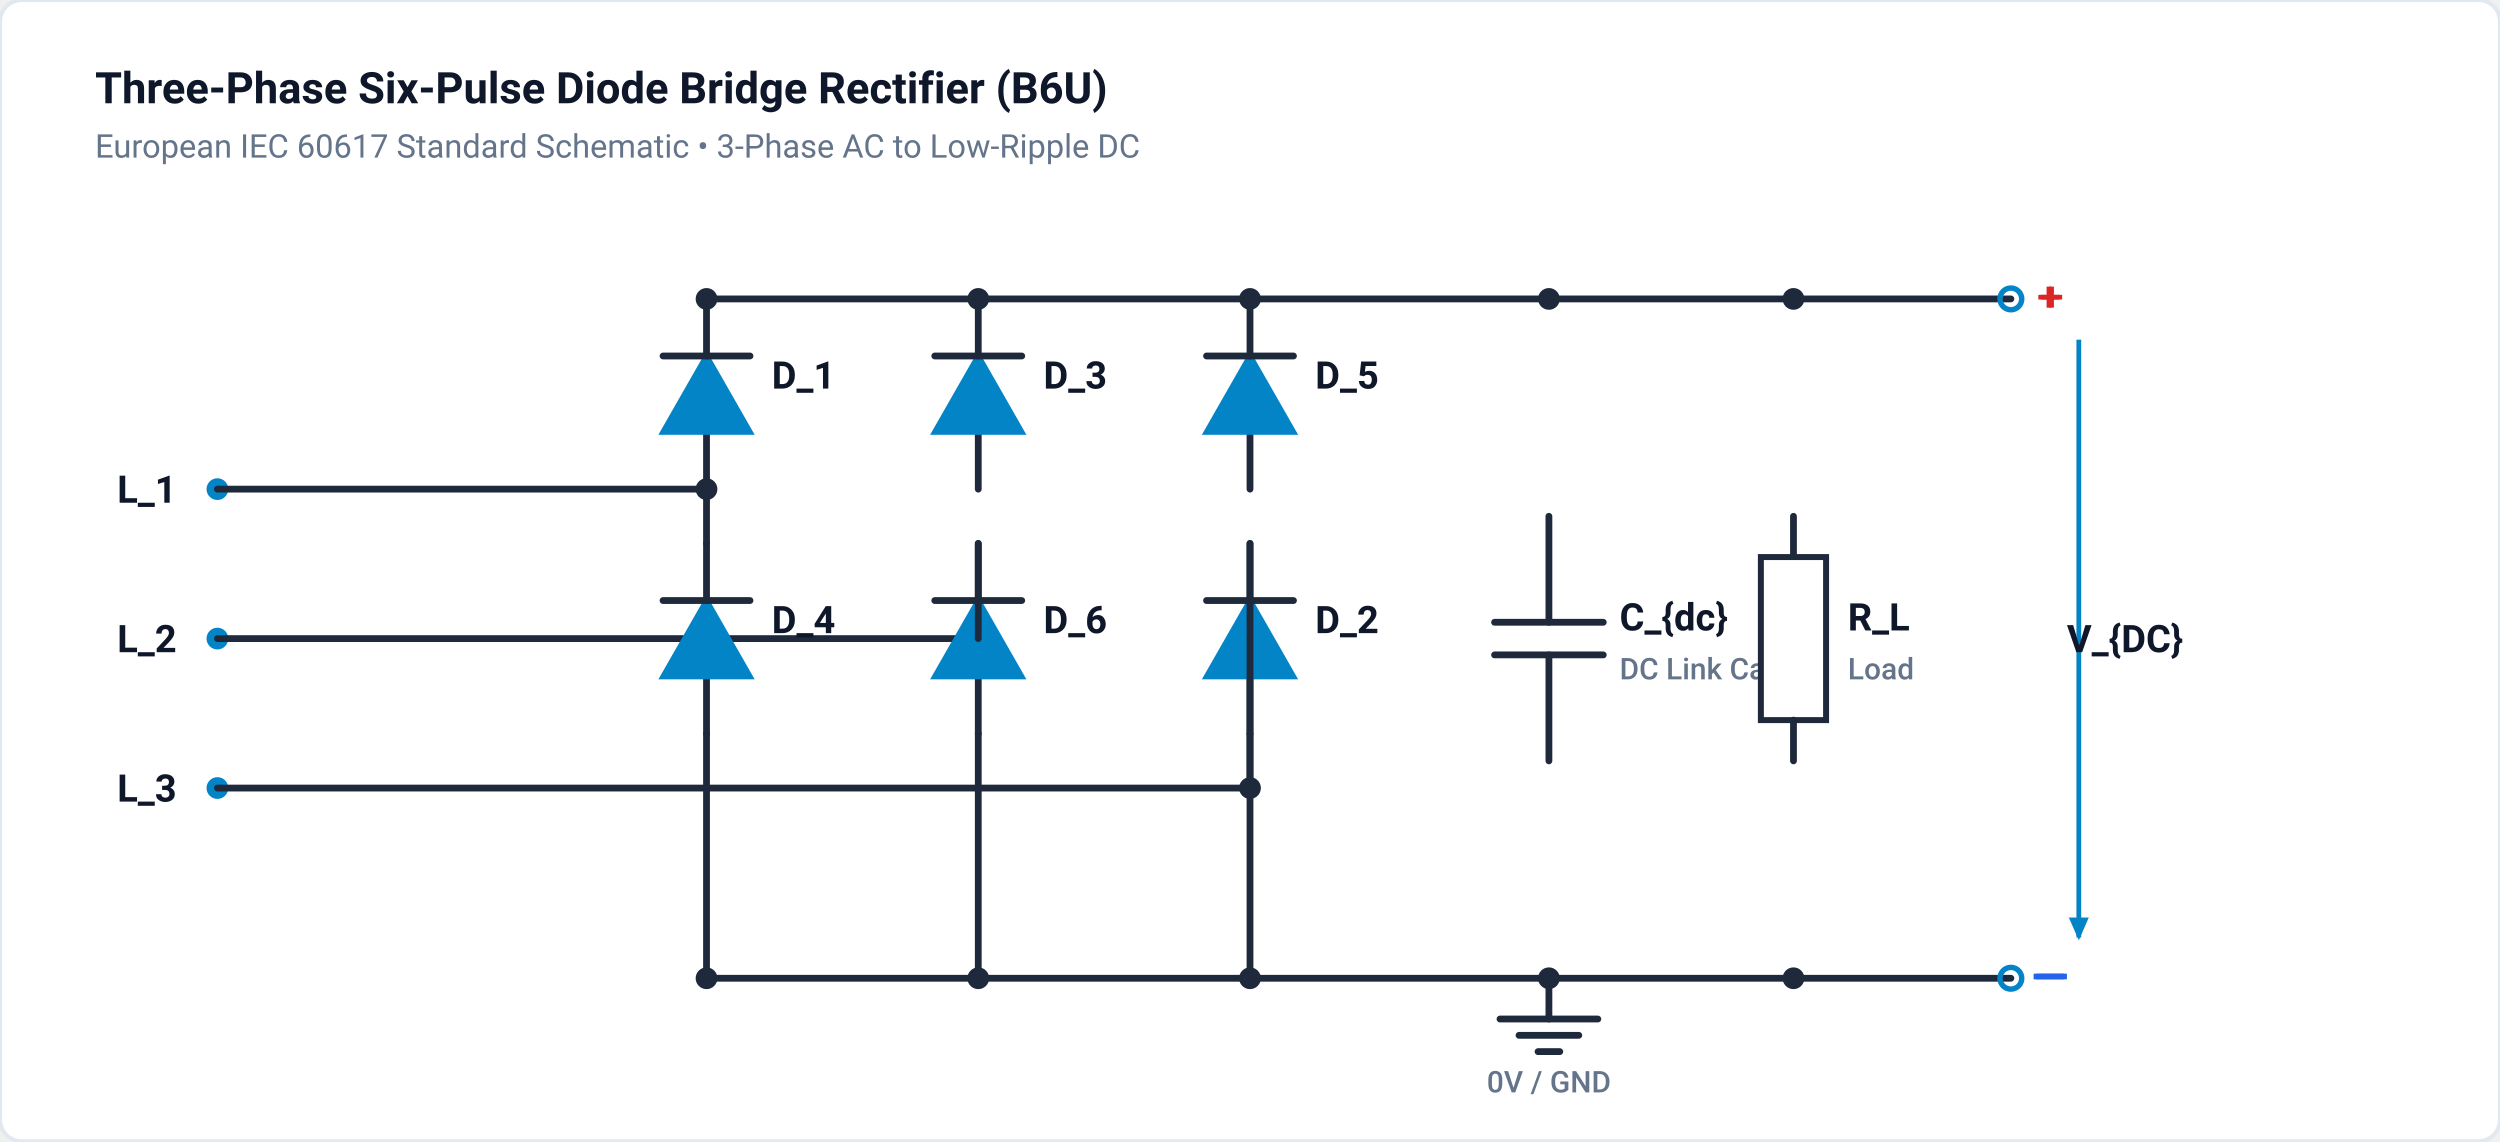
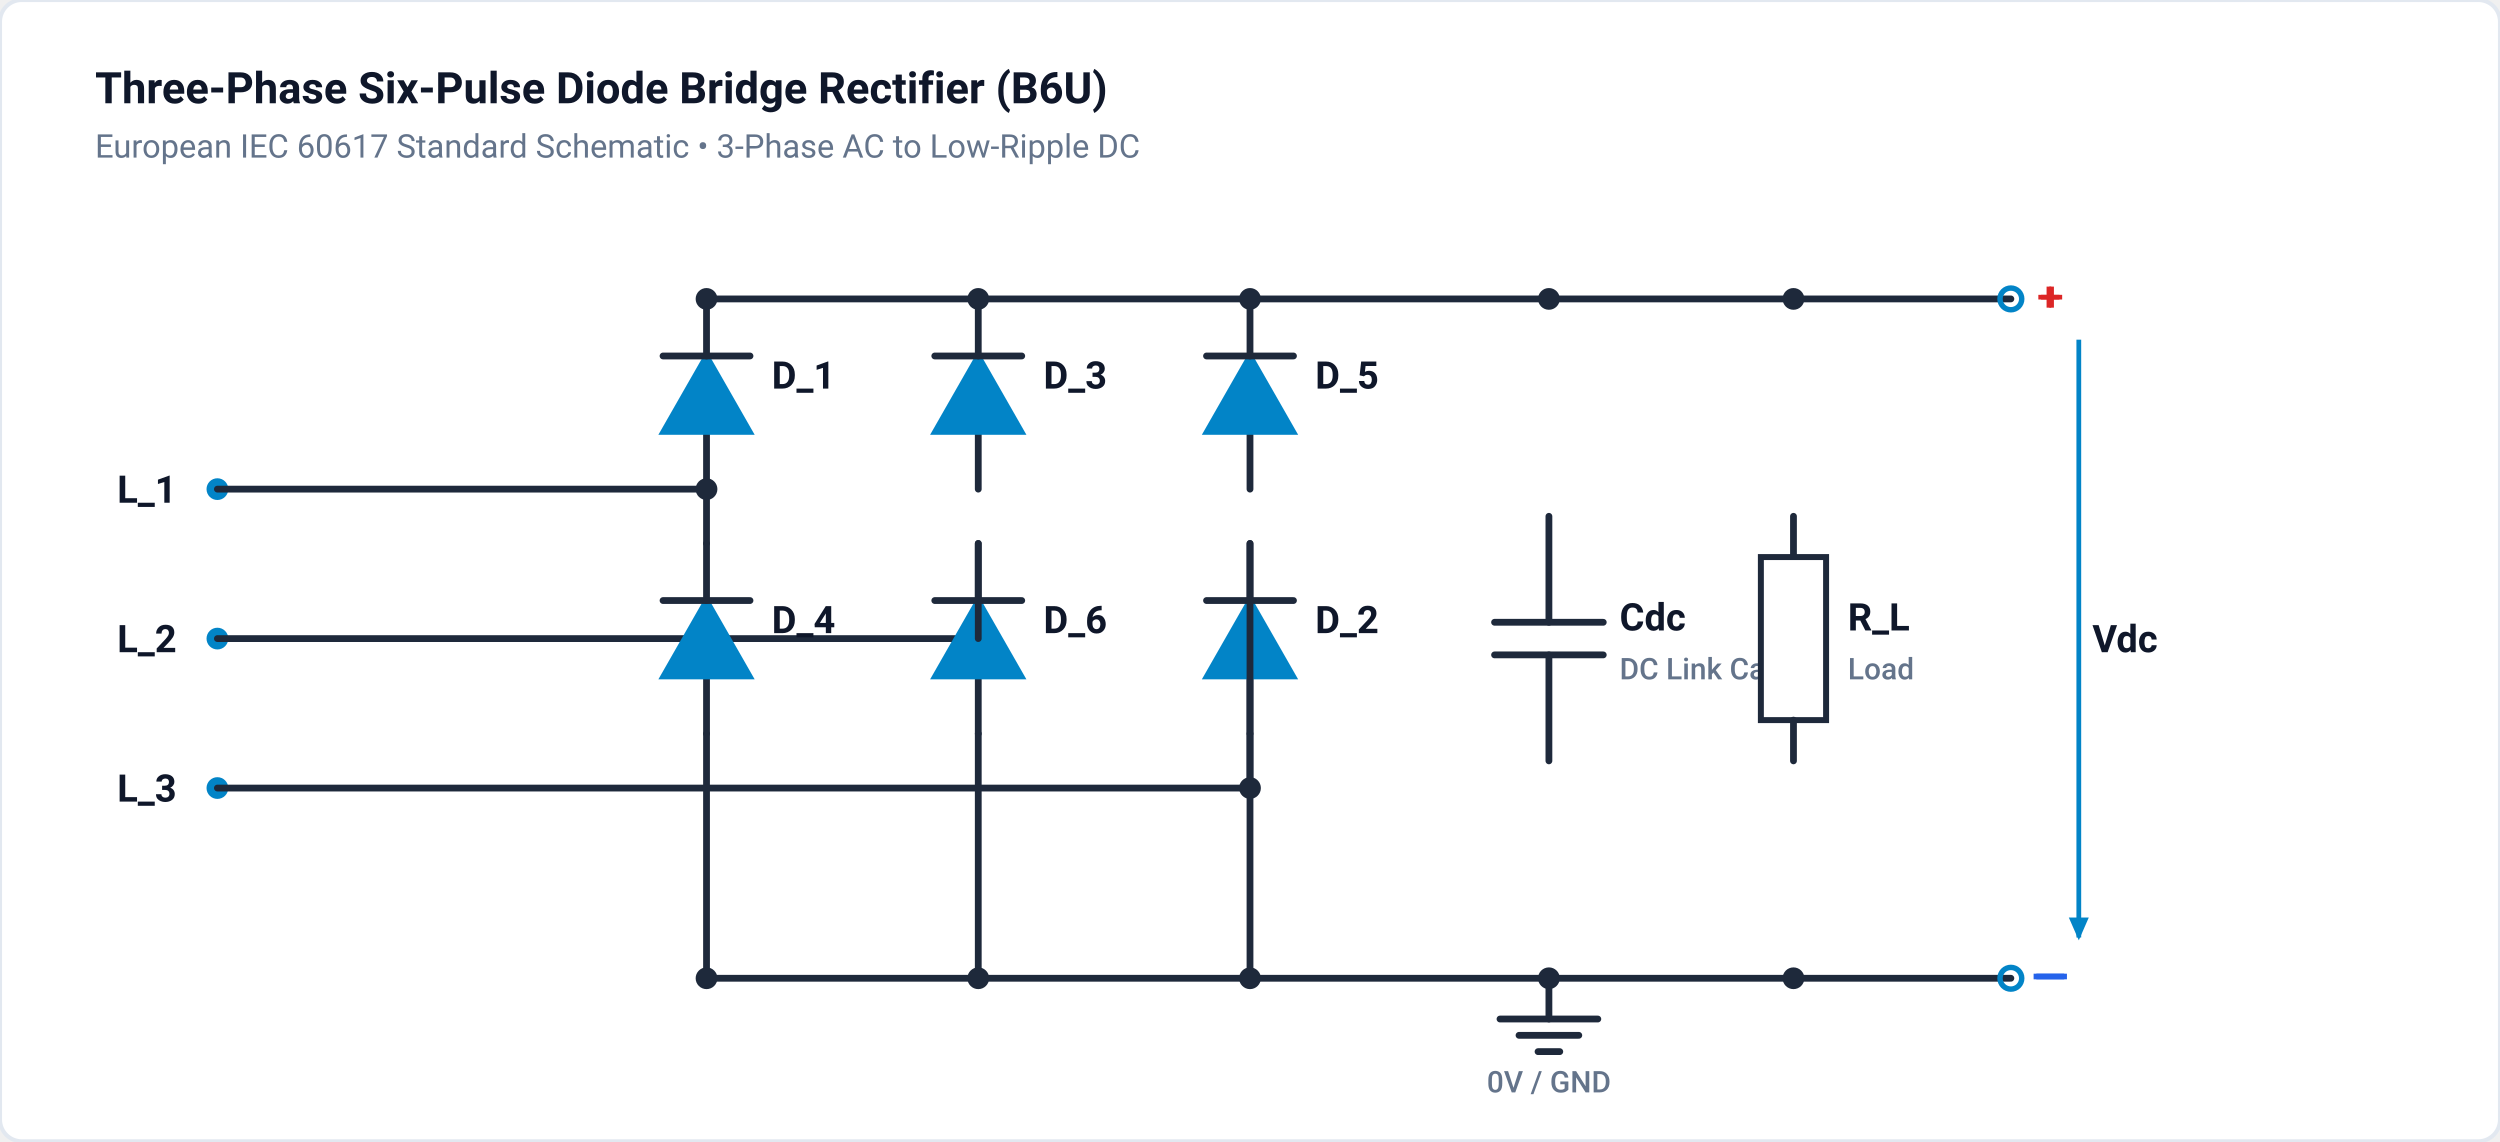
<svg xmlns="http://www.w3.org/2000/svg" viewBox="0 0 920 420" width="100%" height="100%">
  <defs>
    <style>
      .wire { stroke: #1e293b; stroke-width: 2.5; stroke-linecap: round; stroke-linejoin: round; fill: none; }
      .wire-thin { stroke: #64748b; stroke-width: 1.5; stroke-linecap: round; stroke-linejoin: round; fill: none; }
      .wire-dashed { stroke: #0284c7; stroke-width: 2; stroke-dasharray: 5,4; fill: none; }
      .wire-gnd { stroke: #1e293b; stroke-width: 2.5; stroke-linecap: round; }
      .junction { fill: #1e293b; }
      .label { font-family: -apple-system, BlinkMacSystemFont, "Segoe UI", Roboto, "Helvetica Neue", Arial, sans-serif; font-size: 14px; fill: #0f172a; font-weight: 600; text-anchor: middle; }
      .label-start { font-family: -apple-system, BlinkMacSystemFont, "Segoe UI", Roboto, "Helvetica Neue", Arial, sans-serif; font-size: 14px; fill: #0f172a; font-weight: 600; text-anchor: start; }
      .label-end { font-family: -apple-system, BlinkMacSystemFont, "Segoe UI", Roboto, "Helvetica Neue", Arial, sans-serif; font-size: 14px; fill: #0f172a; font-weight: 600; text-anchor: end; }
      .sublabel { font-family: -apple-system, BlinkMacSystemFont, "Segoe UI", Roboto, "Helvetica Neue", Arial, sans-serif; font-size: 11px; fill: #64748b; font-weight: 500; text-anchor: middle; }
      .sublabel-start { font-family: -apple-system, BlinkMacSystemFont, "Segoe UI", Roboto, "Helvetica Neue", Arial, sans-serif; font-size: 11px; fill: #64748b; font-weight: 500; text-anchor: start; }
      .title { font-family: -apple-system, BlinkMacSystemFont, "Segoe UI", Roboto, "Helvetica Neue", Arial, sans-serif; font-size: 16px; fill: #0f172a; font-weight: 700; }
      .subtitle { font-family: -apple-system, BlinkMacSystemFont, "Segoe UI", Roboto, "Helvetica Neue", Arial, sans-serif; font-size: 12px; fill: #64748b; font-weight: 400; }
      .comp-body { fill: #ffffff; stroke: #1e293b; stroke-width: 2.2; }
      .comp-diode { fill: #0284c7; stroke: #0284c7; stroke-width: 2; }
      .comp-sw { stroke: #0284c7; stroke-width: 2.5; stroke-linecap: round; fill: none; }
      .arrow { fill: #0284c7; stroke: none; }
      .measure-arrow { stroke: #0284c7; stroke-width: 1.75; fill: none; }
      .tag-pos { fill: #dc2626; font-family: sans-serif; font-size: 16px; font-weight: bold; text-anchor: middle; }
      .tag-neg { fill: #2563eb; font-family: sans-serif; font-size: 18px; font-weight: bold; text-anchor: middle; }
      .card { fill: #ffffff; stroke: #e2e8f0; stroke-width: 1.5; rx: 8px; }
      .block { fill: #f8fafc; stroke: #cbd5e1; stroke-width: 1.5; rx: 6px; }
      .block-accent { fill: #f0f9ff; stroke: #0284c7; stroke-width: 1.5; rx: 6px; }
    </style>
    <marker id="arr-blue" viewBox="0 0 10 10" refX="7" refY="5" markerWidth="6" markerHeight="6" orient="auto-start-reverse">
      <path d="M 0 1.5 L 8 5 L 0 8.5 z" fill="#0284c7" />
    </marker>
    <marker id="arr-green" viewBox="0 0 10 10" refX="7" refY="5" markerWidth="6" markerHeight="6" orient="auto-start-reverse">
      <path d="M 0 1.5 L 8 5 L 0 8.5 z" fill="#16a34a" />
    </marker>
  </defs>
  <rect width="100%" height="100%" class="card" />
  <text x="35" y="38" class="title">Three-Phase Six-Pulse Diode Bridge Rectifier (B6U)</text>
  <text x="35" y="58" class="subtitle">European IEC 60617 Standard Schematic • 3-Phase AC to Low-Ripple DC</text>
  <circle cx="80" cy="180" r="4" fill="#0284c7" />
  <text x="65" y="185" class="label-end">L_1</text>
  <line x1="80" y1="180" x2="260" y2="180" class="wire" />
  <circle cx="80" cy="235" r="4" fill="#0284c7" />
  <text x="65" y="240" class="label-end">L_2</text>
  <line x1="80" y1="235" x2="360" y2="235" class="wire" />
  <circle cx="80" cy="290" r="4" fill="#0284c7" />
  <text x="65" y="295" class="label-end">L_3</text>
  <line x1="80" y1="290" x2="460" y2="290" class="wire" />
  <circle cx="260" cy="180" r="4" class="junction" />
  <line x1="260" y1="180" x2="260" y2="159" class="wire" />
  <polygon points="244,159 260,131 276,159" class="comp-diode" />
  <line x1="244" y1="131" x2="276" y2="131" class="wire" stroke-width="2.5" stroke="#0284c7" />
  <line x1="260" y1="131" x2="260" y2="110" class="wire" />
  <text x="284" y="143" class="label-start">D_1</text>
  <text x="284" y="161" class="sublabel-start" />
  <line x1="260" y1="270" x2="260" y2="249" class="wire" />
  <polygon points="244,249 260,221 276,249" class="comp-diode" />
  <line x1="244" y1="221" x2="276" y2="221" class="wire" stroke-width="2.5" stroke="#0284c7" />
  <line x1="260" y1="221" x2="260" y2="200" class="wire" />
  <text x="284" y="233" class="label-start">D_4</text>
  <text x="284" y="251" class="sublabel-start" />
  <line x1="260" y1="200" x2="260" y2="180" class="wire" />
  <line x1="260" y1="270" x2="260" y2="360" class="wire" />
  <circle cx="360" cy="235" r="4" class="junction" />
  <line x1="360" y1="180" x2="360" y2="159" class="wire" />
  <polygon points="344,159 360,131 376,159" class="comp-diode" />
  <line x1="344" y1="131" x2="376" y2="131" class="wire" stroke-width="2.5" stroke="#0284c7" />
  <line x1="360" y1="131" x2="360" y2="110" class="wire" />
  <text x="384" y="143" class="label-start">D_3</text>
  <text x="384" y="161" class="sublabel-start" />
  <line x1="360" y1="270" x2="360" y2="249" class="wire" />
  <polygon points="344,249 360,221 376,249" class="comp-diode" />
  <line x1="344" y1="221" x2="376" y2="221" class="wire" stroke-width="2.5" stroke="#0284c7" />
  <line x1="360" y1="221" x2="360" y2="200" class="wire" />
  <text x="384" y="233" class="label-start">D_6</text>
  <text x="384" y="251" class="sublabel-start" />
  <line x1="360" y1="200" x2="360" y2="235" class="wire" />
  <line x1="360" y1="270" x2="360" y2="360" class="wire" />
  <circle cx="460" cy="290" r="4" class="junction" />
  <line x1="460" y1="180" x2="460" y2="159" class="wire" />
  <polygon points="444,159 460,131 476,159" class="comp-diode" />
  <line x1="444" y1="131" x2="476" y2="131" class="wire" stroke-width="2.5" stroke="#0284c7" />
  <line x1="460" y1="131" x2="460" y2="110" class="wire" />
  <text x="484" y="143" class="label-start">D_5</text>
  <text x="484" y="161" class="sublabel-start" />
  <line x1="460" y1="270" x2="460" y2="249" class="wire" />
  <polygon points="444,249 460,221 476,249" class="comp-diode" />
  <line x1="444" y1="221" x2="476" y2="221" class="wire" stroke-width="2.5" stroke="#0284c7" />
  <line x1="460" y1="221" x2="460" y2="200" class="wire" />
  <text x="484" y="233" class="label-start">D_2</text>
  <text x="484" y="251" class="sublabel-start" />
  <line x1="460" y1="200" x2="460" y2="290" class="wire" />
  <line x1="460" y1="270" x2="460" y2="360" class="wire" />
  <line x1="260" y1="110" x2="740" y2="110" class="wire" stroke="#dc2626" />
  <circle cx="260" cy="110" r="4" class="junction" />
  <circle cx="360" cy="110" r="4" class="junction" />
  <circle cx="460" cy="110" r="4" class="junction" />
  <circle cx="570" cy="110" r="4" class="junction" />
  <circle cx="660" cy="110" r="4" class="junction" />
  <text x="755" y="115" class="tag-pos">+</text>
  <line x1="260" y1="360" x2="740" y2="360" class="wire" stroke="#2563eb" />
  <circle cx="260" cy="360" r="4" class="junction" />
  <circle cx="360" cy="360" r="4" class="junction" />
  <circle cx="460" cy="360" r="4" class="junction" />
  <circle cx="570" cy="360" r="4" class="junction" />
  <circle cx="660" cy="360" r="4" class="junction" />
  <text x="755" y="365" class="tag-neg">−</text>
  <line x1="570" y1="190" x2="570" y2="229" class="wire" />
  <line x1="550" y1="229" x2="590" y2="229" class="wire" stroke-width="3" />
  <line x1="550" y1="241" x2="590" y2="241" class="wire" stroke-width="3" />
  <line x1="570" y1="241" x2="570" y2="280" class="wire" />
-   <text x="596" y="232" class="label-start">C_{dc}</text>
+   <text x="596" y="232" class="label-start">Cdc</text>
  <text x="596" y="250" class="sublabel-start">DC Link Cap</text>
  <line x1="660" y1="190" x2="660" y2="205" class="wire" />
  <rect x="648" y="205" width="24" height="60" class="comp-body" />
  <line x1="660" y1="265" x2="660" y2="280" class="wire" />
  <text x="680" y="232" class="label-start">R_L</text>
  <text x="680" y="250" class="sublabel-start">Load</text>
  <circle cx="740" cy="110" r="4" fill="none" stroke="#0284c7" stroke-width="2" />
  <circle cx="740" cy="360" r="4" fill="none" stroke="#0284c7" stroke-width="2" />
  <text x="754" y="115" class="tag-pos">+</text>
  <text x="754" y="365" class="tag-neg">−</text>
  <line x1="765" y1="125" x2="765" y2="345" class="measure-arrow" marker-end="url(#arr-blue)" />
-   <text x="782" y="240" class="label" fill="#0284c7">V_{DC}</text>
+   <text x="782" y="240" class="label" fill="#0284c7">Vdc</text>
  <line x1="570" y1="360" x2="570" y2="375" class="wire" />
  <line x1="552" y1="375" x2="588" y2="375" class="wire-gnd" />
  <line x1="559" y1="381" x2="581" y2="381" class="wire-gnd" />
  <line x1="566" y1="387" x2="574" y2="387" class="wire-gnd" />
  <text x="570" y="402" class="sublabel">0V / GND</text>
</svg>
